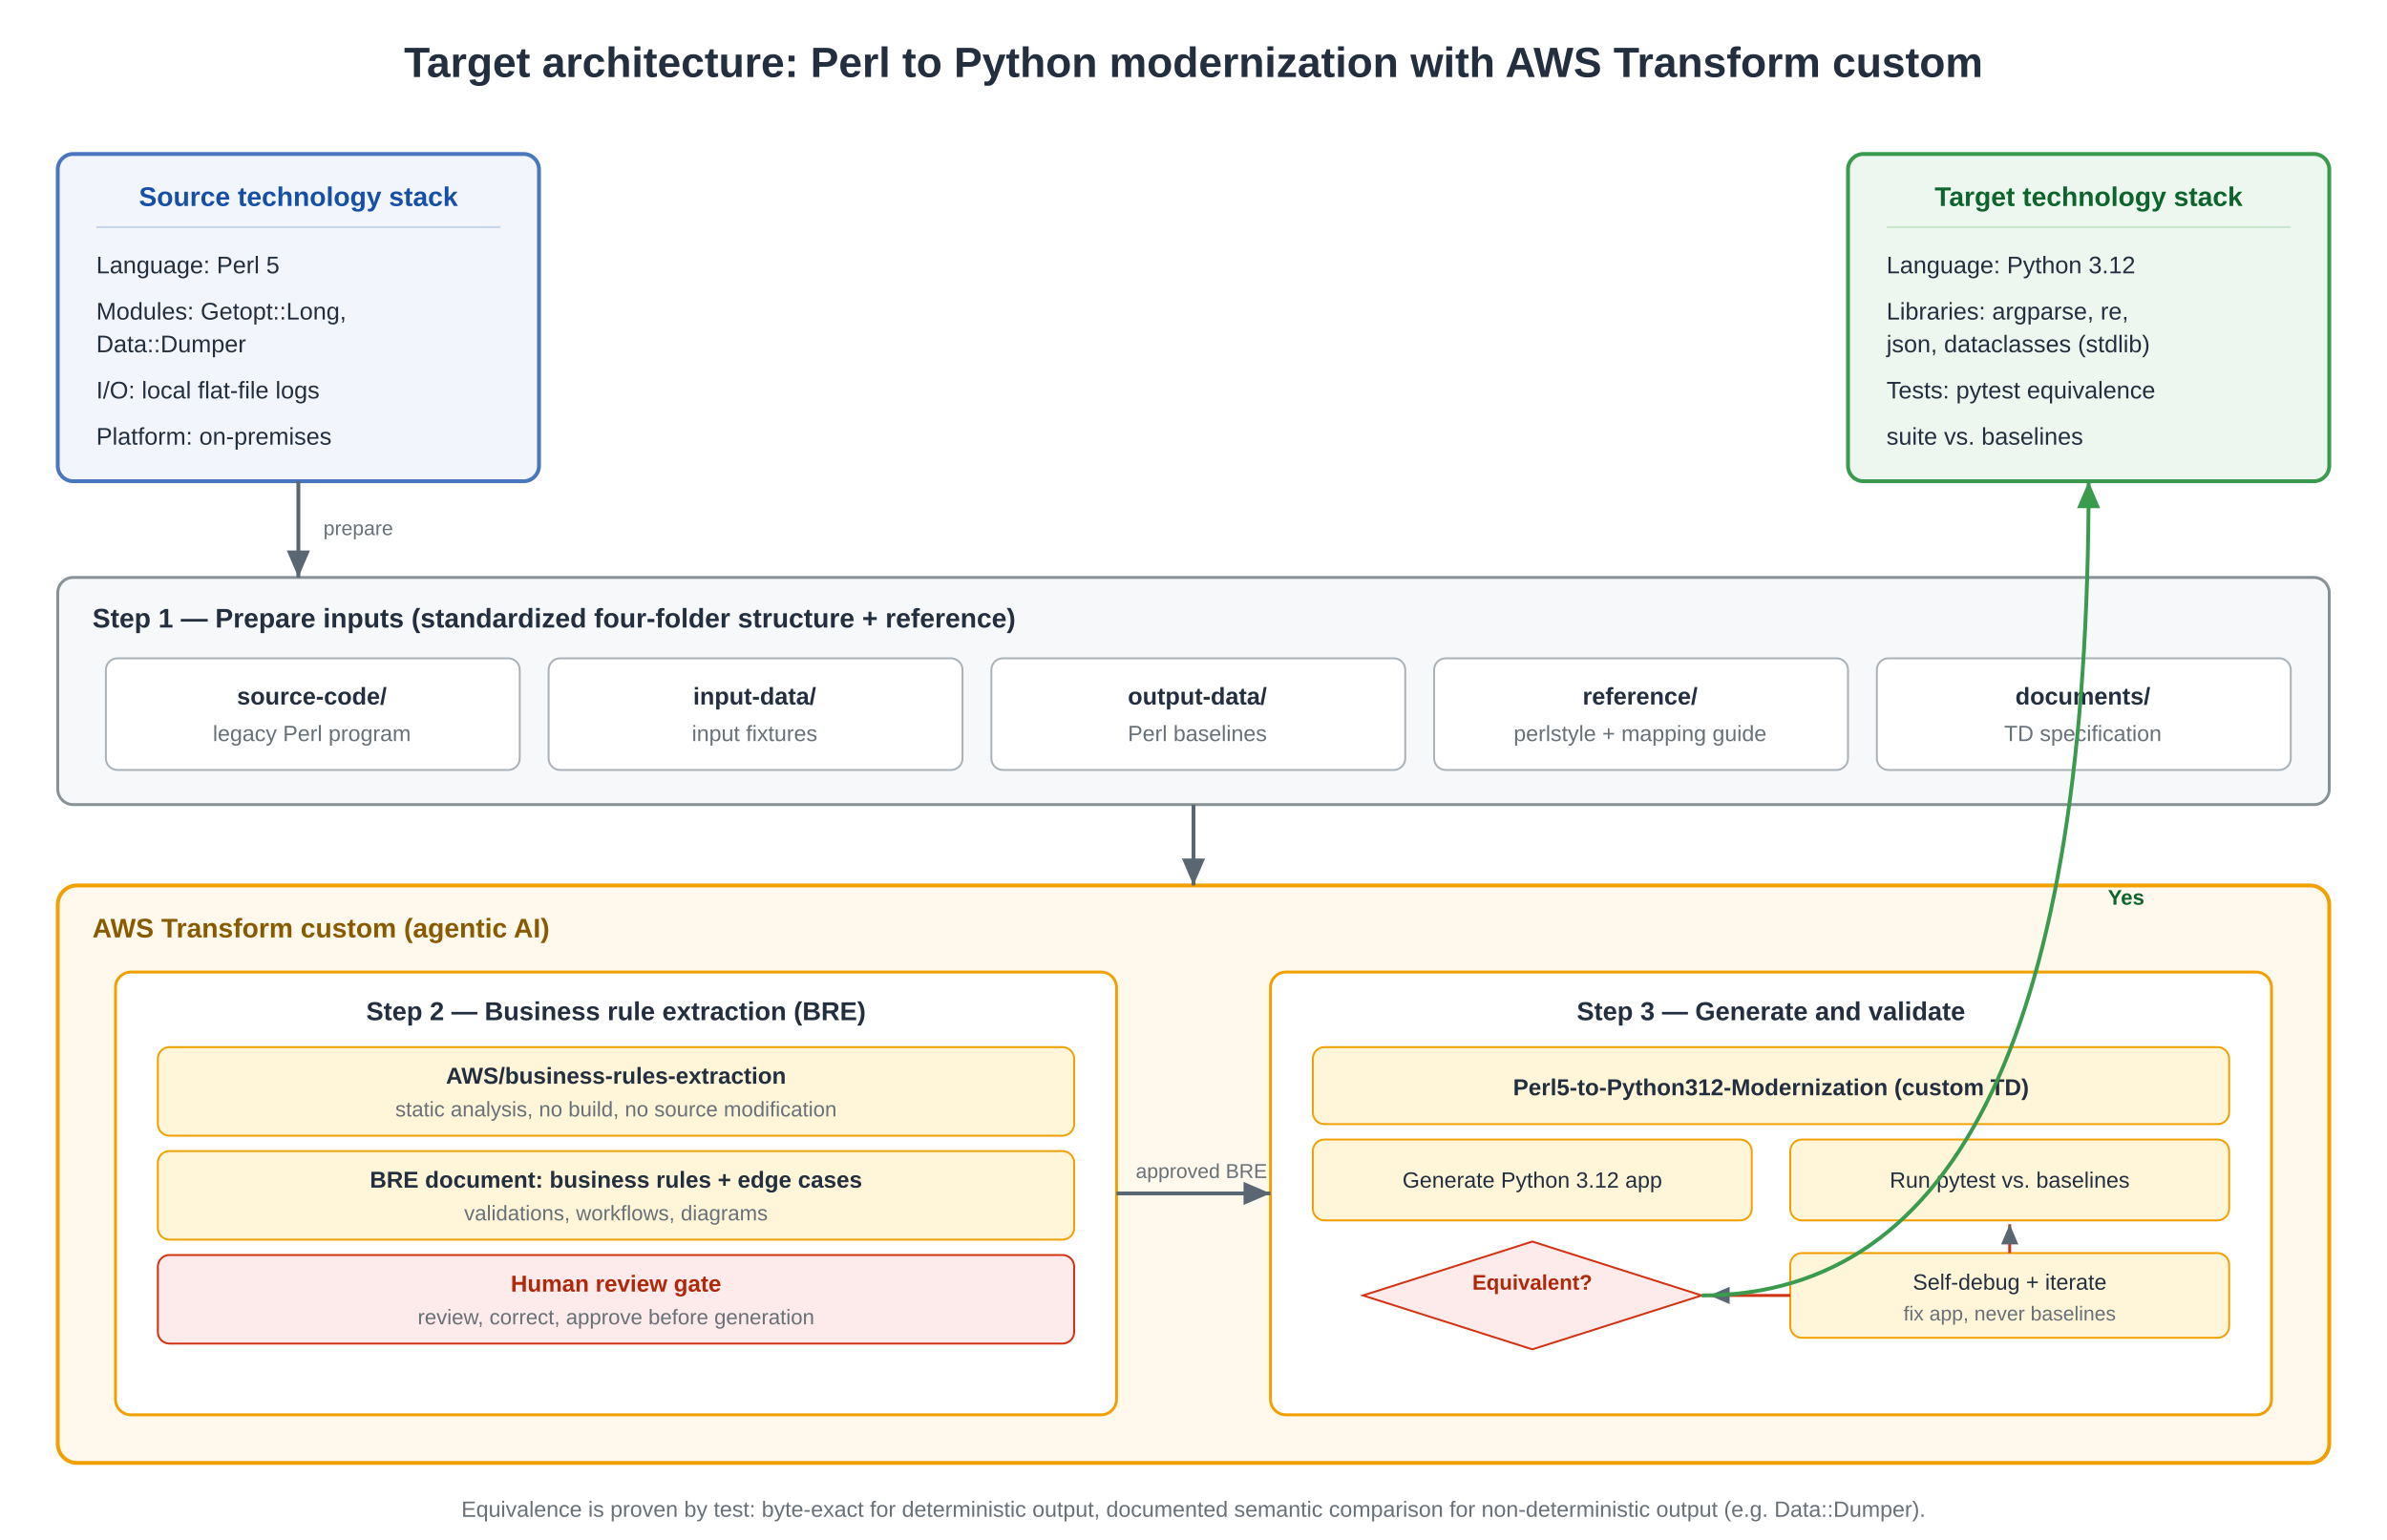
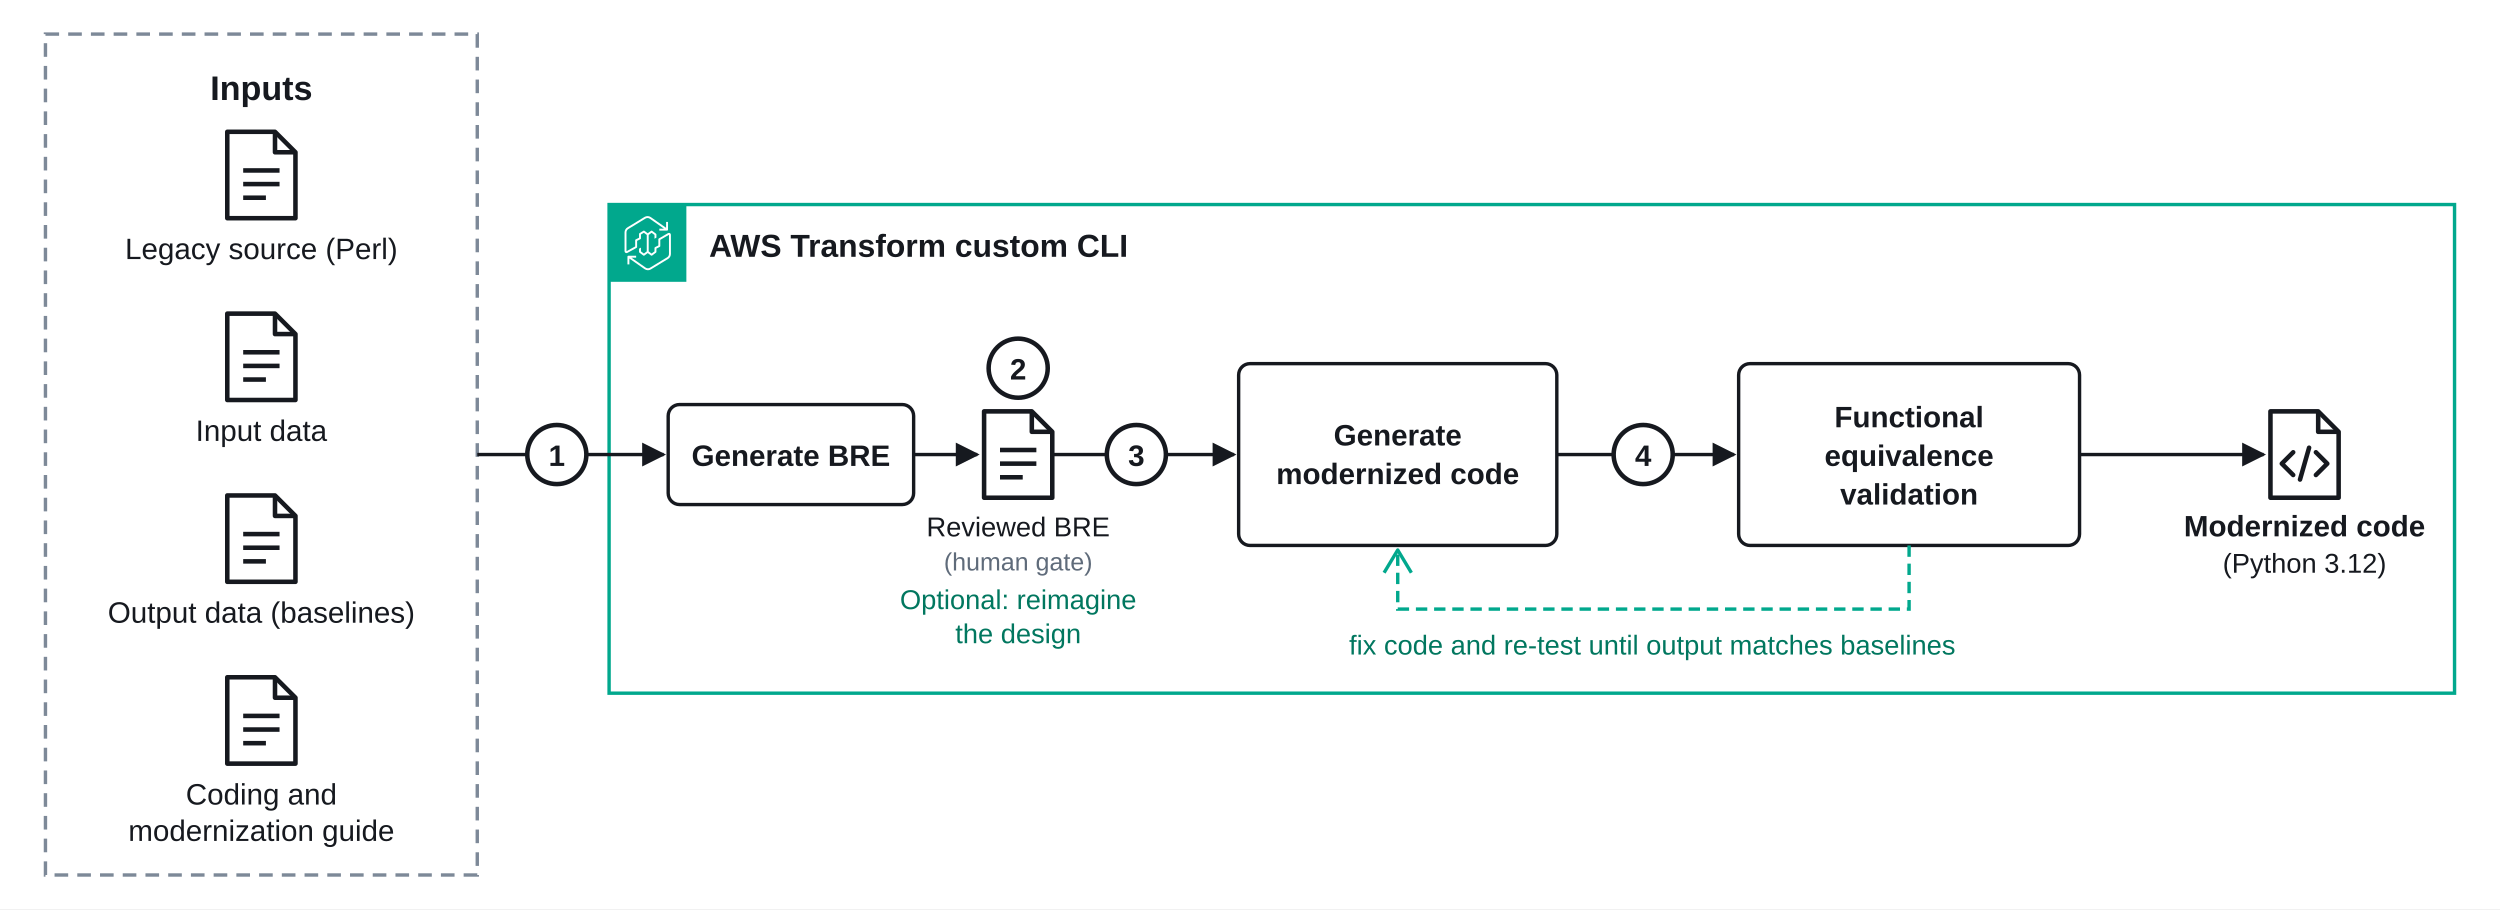
- <svg xmlns="http://www.w3.org/2000/svg" width="1240" height="800" viewBox="0 0 1240 800" font-family="Arial, Helvetica, sans-serif">
-   <rect width="1240" height="800" fill="#ffffff" />
-   <text x="620" y="40" text-anchor="middle" font-size="22" font-weight="bold" fill="#232f3e">Target architecture: Perl to Python modernization with AWS Transform custom</text>
-   <rect x="30" y="80" width="250" height="170" rx="8" fill="#f2f6fc" stroke="#4a76bd" stroke-width="2" />
-   <text x="155" y="107" text-anchor="middle" font-size="14" font-weight="bold" fill="#174ea6">Source technology stack</text>
-   <line x1="50" y1="118" x2="260" y2="118" stroke="#c4d4ea" />
-   <text x="50" y="142" font-size="12.5" fill="#232f3e">Language: Perl 5</text>
-   <text x="50" y="166" font-size="12.5" fill="#232f3e">Modules: Getopt::Long,</text>
-   <text x="50" y="183" font-size="12.5" fill="#232f3e">Data::Dumper</text>
-   <text x="50" y="207" font-size="12.5" fill="#232f3e">I/O: local flat-file logs</text>
-   <text x="50" y="231" font-size="12.5" fill="#232f3e">Platform: on-premises</text>
-   <rect x="960" y="80" width="250" height="170" rx="8" fill="#eef7ef" stroke="#3a9b4e" stroke-width="2" />
-   <text x="1085" y="107" text-anchor="middle" font-size="14" font-weight="bold" fill="#0d652d">Target technology stack</text>
-   <line x1="980" y1="118" x2="1190" y2="118" stroke="#c4e6cb" />
-   <text x="980" y="142" font-size="12.5" fill="#232f3e">Language: Python 3.12</text>
-   <text x="980" y="166" font-size="12.5" fill="#232f3e">Libraries: argparse, re,</text>
-   <text x="980" y="183" font-size="12.5" fill="#232f3e">json, dataclasses (stdlib)</text>
-   <text x="980" y="207" font-size="12.5" fill="#232f3e">Tests: pytest equivalence</text>
-   <text x="980" y="231" font-size="12.5" fill="#232f3e">suite vs. baselines</text>
-   <rect x="30" y="300" width="1180" height="118" rx="8" fill="#f7f8fa" stroke="#879196" stroke-width="1.5" />
-   <text x="48" y="326" font-size="14" font-weight="bold" fill="#232f3e">Step 1 — Prepare inputs (standardized four-folder structure + reference)</text>
-   <rect x="55" y="342" width="215" height="58" rx="6" fill="#ffffff" stroke="#aab2b7" />
-   <text x="162" y="366" text-anchor="middle" font-size="12.5" font-weight="bold" fill="#232f3e">source-code/</text>
-   <text x="162" y="385" text-anchor="middle" font-size="11.5" fill="#687078">legacy Perl program</text>
-   <rect x="285" y="342" width="215" height="58" rx="6" fill="#ffffff" stroke="#aab2b7" />
-   <text x="392" y="366" text-anchor="middle" font-size="12.5" font-weight="bold" fill="#232f3e">input-data/</text>
-   <text x="392" y="385" text-anchor="middle" font-size="11.5" fill="#687078">input fixtures</text>
-   <rect x="515" y="342" width="215" height="58" rx="6" fill="#ffffff" stroke="#aab2b7" />
-   <text x="622" y="366" text-anchor="middle" font-size="12.5" font-weight="bold" fill="#232f3e">output-data/</text>
-   <text x="622" y="385" text-anchor="middle" font-size="11.5" fill="#687078">Perl baselines</text>
-   <rect x="745" y="342" width="215" height="58" rx="6" fill="#ffffff" stroke="#aab2b7" />
-   <text x="852" y="366" text-anchor="middle" font-size="12.5" font-weight="bold" fill="#232f3e">reference/</text>
-   <text x="852" y="385" text-anchor="middle" font-size="11.5" fill="#687078">perlstyle + mapping guide</text>
-   <rect x="975" y="342" width="215" height="58" rx="6" fill="#ffffff" stroke="#aab2b7" />
-   <text x="1082" y="366" text-anchor="middle" font-size="12.5" font-weight="bold" fill="#232f3e">documents/</text>
-   <text x="1082" y="385" text-anchor="middle" font-size="11.5" fill="#687078">TD specification</text>
-   <rect x="30" y="460" width="1180" height="300" rx="10" fill="#fef9ec" stroke="#f0a000" stroke-width="2" />
-   <text x="48" y="487" font-size="14" font-weight="bold" fill="#8a5a00">AWS Transform custom (agentic AI)</text>
-   <rect x="60" y="505" width="520" height="230" rx="8" fill="#ffffff" stroke="#f0a000" stroke-width="1.5" />
-   <text x="320" y="530" text-anchor="middle" font-size="13.5" font-weight="bold" fill="#232f3e">Step 2 — Business rule extraction (BRE)</text>
-   <rect x="82" y="544" width="476" height="46" rx="6" fill="#fff6da" stroke="#f0a000" />
-   <text x="320" y="563" text-anchor="middle" font-size="12" font-weight="bold" fill="#232f3e">AWS/business-rules-extraction</text>
-   <text x="320" y="580" text-anchor="middle" font-size="11" fill="#687078">static analysis, no build, no source modification</text>
-   <rect x="82" y="598" width="476" height="46" rx="6" fill="#fff6da" stroke="#f0a000" />
-   <text x="320" y="617" text-anchor="middle" font-size="12" font-weight="bold" fill="#232f3e">BRE document: business rules + edge cases</text>
-   <text x="320" y="634" text-anchor="middle" font-size="11" fill="#687078">validations, workflows, diagrams</text>
-   <rect x="82" y="652" width="476" height="46" rx="6" fill="#fdeaea" stroke="#d13212" />
-   <text x="320" y="671" text-anchor="middle" font-size="12" font-weight="bold" fill="#b0280a">Human review gate</text>
-   <text x="320" y="688" text-anchor="middle" font-size="11" fill="#687078">review, correct, approve before generation</text>
-   <rect x="660" y="505" width="520" height="230" rx="8" fill="#ffffff" stroke="#f0a000" stroke-width="1.5" />
-   <text x="920" y="530" text-anchor="middle" font-size="13.5" font-weight="bold" fill="#232f3e">Step 3 — Generate and validate</text>
-   <rect x="682" y="544" width="476" height="40" rx="6" fill="#fff6da" stroke="#f0a000" />
-   <text x="920" y="569" text-anchor="middle" font-size="12" font-weight="bold" fill="#232f3e">Perl5-to-Python312-Modernization (custom TD)</text>
-   <rect x="682" y="592" width="228" height="42" rx="6" fill="#fff6da" stroke="#f0a000" />
-   <text x="796" y="617" text-anchor="middle" font-size="11.5" fill="#232f3e">Generate Python 3.12 app</text>
-   <rect x="930" y="592" width="228" height="42" rx="6" fill="#fff6da" stroke="#f0a000" />
-   <text x="1044" y="617" text-anchor="middle" font-size="11.5" fill="#232f3e">Run pytest vs. baselines</text>
-   <polygon points="796,645 884,673 796,701 708,673" fill="#fdeaea" stroke="#d13212" />
-   <text x="796" y="670" text-anchor="middle" font-size="11" font-weight="bold" fill="#b0280a">Equivalent?</text>
-   <rect x="930" y="651" width="228" height="44" rx="6" fill="#fff6da" stroke="#f0a000" />
-   <text x="1044" y="670" text-anchor="middle" font-size="11.5" fill="#232f3e">Self-debug + iterate</text>
-   <text x="1044" y="686" text-anchor="middle" font-size="10.5" fill="#687078">fix app, never baselines</text>
-   <path d="M930 673 L888 673" stroke="#d13212" stroke-width="1.5" fill="none" marker-end="url(#ar)" />
-   <path d="M1044 651 L1044 636" stroke="#d13212" stroke-width="1.5" fill="none" marker-end="url(#ar)" />
+ <svg xmlns="http://www.w3.org/2000/svg" width="1100" height="400" viewBox="0 0 1100 400" font-family="'Amazon Ember', 'Segoe UI', Arial, sans-serif">
  <defs>
-     <marker id="ar" markerWidth="9" markerHeight="9" refX="7" refY="3" orient="auto">
-       <path d="M0,0 L7,3 L0,6 Z" fill="#5a6672" />
+     <marker id="ah" viewBox="0 0 10 10" refX="9" refY="5" markerWidth="7" markerHeight="7" orient="auto">
+       <path d="M0,0 L10,5 L0,10 z" fill="#16191f" />
    </marker>
-     <marker id="arg" markerWidth="9" markerHeight="9" refX="7" refY="3" orient="auto">
-       <path d="M0,0 L7,3 L0,6 Z" fill="#3a9b4e" />
-     </marker>
+     <g id="doc">
+       <path d="M0,0 H21 L30,9 V38 H0 Z" fill="#ffffff" stroke="#16191f" stroke-width="2" stroke-linejoin="round" />
+       <path d="M21,0 V9 H30" fill="none" stroke="#16191f" stroke-width="2" stroke-linejoin="round" />
+       <line x1="7" y1="17" x2="23" y2="17" stroke="#16191f" stroke-width="2" />
+       <line x1="7" y1="23" x2="23" y2="23" stroke="#16191f" stroke-width="2" />
+       <line x1="7" y1="29" x2="17" y2="29" stroke="#16191f" stroke-width="2" />
+     </g>
+     <g id="code">
+       <path d="M0,0 H21 L30,9 V38 H0 Z" fill="#ffffff" stroke="#16191f" stroke-width="2" stroke-linejoin="round" />
+       <path d="M21,0 V9 H30" fill="none" stroke="#16191f" stroke-width="2" stroke-linejoin="round" />
+       <path d="M10,18 L5,23 L10,28 M20,18 L25,23 L20,28 M17,16 L13,30" fill="none" stroke="#16191f" stroke-width="2" stroke-linecap="round" stroke-linejoin="round" />
+     </g>
+     <g id="aws-transform-icon">
+       <rect width="80" height="80" fill="#01A88D" />
+       <path fill="#ffffff" d="M62.996 29.569C62.366 29.207 61.618 29.21 60.992 29.576L51.496 35.117C51.188 35.296 51 35.626 51 35.981V42.363L47.553 44.086C47.214 44.256 47 44.602 47 44.981V48.481L44 50.731L41 48.481V31.48L44 29.231L47 31.481V35.381L49 34.231V30.981C49 30.666 48.852 30.37 48.6 30.181L44.6 27.181C44.244 26.915 43.756 26.915 43.4 27.181L40 29.731L36.6 27.181C36.27 26.932 35.821 26.914 35.47 27.133L31.47 29.633C31.178 29.816 31 30.136 31 30.481V34.363L27.553 36.086C27.214 36.256 27 36.602 27 36.981V43.387L18 48.296V28.791C18 27.405 18.736 26.095 19.92 25.374L37.728 14.534C39.086 13.707 40.804 13.764 42.103 14.674L56.828 24.981H52V26.981H60C60.553 26.981 61 26.533 61 25.981V17.981H59V24.06L43.25 13.035C41.299 11.669 38.724 11.587 36.689 12.826L18.881 23.666C17.104 24.748 16 26.711 16 28.791V48.296C16 49.009 16.366 49.652 16.979 50.016C17.296 50.205 17.648 50.299 17.999 50.299C18.327 50.299 18.655 50.217 18.957 50.052L28.479 44.859C28.8 44.684 29 44.347 29 43.981V37.599L32.447 35.876C32.786 35.706 33 35.36 33 34.981V31.035L35.948 29.192L39 31.48V48.481L36 50.731L33 48.481V44.581L31 45.681V48.981C31 49.296 31.148 49.592 31.4 49.781L35.4 52.781C35.756 53.047 36.244 53.047 36.6 52.781L40 50.231L43.4 52.781C43.756 53.047 44.244 53.047 44.6 52.781L48.6 49.781C48.852 49.592 49 49.296 49 48.981V45.599L52.447 43.876C52.786 43.706 53 43.36 53 42.981V36.555L62 31.304V51.171C62 52.557 61.264 53.867 60.08 54.588L42.272 65.428C40.913 66.253 39.196 66.198 37.897 65.288L23.172 54.981H28V52.981H20C19.447 52.981 19 53.429 19 53.981V61.981H21V55.902L36.75 66.927C37.78 67.648 38.984 68.011 40.191 68.011C41.27 68.011 42.351 67.721 43.31 67.136L61.119 56.296C62.897 55.214 64 53.251 64 51.171V31.304C64 30.579 63.625 29.93 62.996 29.569Z" />
+     </g>
+     <g id="step">
+       <circle r="13" fill="#ffffff" stroke="#16191f" stroke-width="2" />
+     </g>
  </defs>
-   <path d="M155 250 L155 300" stroke="#5a6672" stroke-width="2" marker-end="url(#ar)" />
-   <text x="168" y="278" font-size="10.5" fill="#687078">prepare</text>
-   <path d="M620 418 L620 460" stroke="#5a6672" stroke-width="2" marker-end="url(#ar)" />
-   <path d="M580 620 L660 620" stroke="#5a6672" stroke-width="2" marker-end="url(#ar)" />
-   <text x="590" y="612" font-size="10.5" fill="#687078">approved BRE</text>
-   <path d="M884 673 Q1085 673 1085 250" stroke="#3a9b4e" stroke-width="2" fill="none" marker-end="url(#arg)" />
-   <text x="1095" y="470" font-size="11" font-weight="bold" fill="#0d652d">Yes</text>
-   <text x="620" y="788" text-anchor="middle" font-size="11.5" fill="#687078">Equivalence is proven by test: byte-exact for deterministic output, documented semantic comparison for non-deterministic output (e.g. Data::Dumper).</text>
+   <rect width="1100" height="400" fill="#ffffff" />
+   <rect x="20" y="15" width="190" height="370" fill="none" stroke="#7d8998" stroke-width="1.5" stroke-dasharray="6 4" />
+   <text x="115" y="44" text-anchor="middle" font-size="15" font-weight="700" fill="#16191f">Inputs</text>
+   <use href="#doc" x="100" y="58" />
+   <text x="115" y="114" text-anchor="middle" font-size="13" fill="#16191f">Legacy source (Perl)</text>
+   <use href="#doc" x="100" y="138" />
+   <text x="115" y="194" text-anchor="middle" font-size="13" fill="#16191f">Input data</text>
+   <use href="#doc" x="100" y="218" />
+   <text x="115" y="274" text-anchor="middle" font-size="13" fill="#16191f">Output data (baselines)</text>
+   <use href="#doc" x="100" y="298" />
+   <text x="115" y="354" text-anchor="middle" font-size="13" fill="#16191f">Coding and</text>
+   <text x="115" y="370" text-anchor="middle" font-size="13" fill="#16191f">modernization guide</text>
+   <rect x="268" y="90" width="812" height="215" fill="none" stroke="#01a88d" stroke-width="1.5" />
+   <g transform="translate(268,90) scale(0.425)">
+     <use href="#aws-transform-icon" />
+   </g>
+   <text x="312" y="113" font-size="14" font-weight="700" fill="#16191f">AWS Transform custom CLI</text>
+   <line x1="210" y1="200" x2="232" y2="200" stroke="#16191f" stroke-width="1.5" />
+   <use href="#step" x="245" y="200" />
+   <text x="245" y="205" text-anchor="middle" font-size="13" font-weight="700" fill="#16191f">1</text>
+   <line x1="258" y1="200" x2="292" y2="200" stroke="#16191f" stroke-width="1.5" marker-end="url(#ah)" />
+   <rect x="294" y="178" width="108" height="44" rx="5" fill="#ffffff" stroke="#16191f" stroke-width="1.5" />
+   <text x="348" y="205" text-anchor="middle" font-size="13" font-weight="700" fill="#16191f">Generate BRE</text>
+   <use href="#step" x="448" y="162" />
+   <text x="448" y="167" text-anchor="middle" font-size="13" font-weight="700" fill="#16191f">2</text>
+   <line x1="402" y1="200" x2="430" y2="200" stroke="#16191f" stroke-width="1.5" marker-end="url(#ah)" />
+   <use href="#doc" x="433" y="181" />
+   <text x="448" y="236" text-anchor="middle" font-size="12" fill="#16191f">Reviewed BRE</text>
+   <text x="448" y="251" text-anchor="middle" font-size="11" fill="#5f6b7a">(human gate)</text>
+   <text x="448" y="268" text-anchor="middle" font-size="12" fill="#01775f">Optional: reimagine</text>
+   <text x="448" y="283" text-anchor="middle" font-size="12" fill="#01775f">the design</text>
+   <line x1="463" y1="200" x2="487" y2="200" stroke="#16191f" stroke-width="1.5" />
+   <use href="#step" x="500" y="200" />
+   <text x="500" y="205" text-anchor="middle" font-size="13" font-weight="700" fill="#16191f">3</text>
+   <line x1="513" y1="200" x2="543" y2="200" stroke="#16191f" stroke-width="1.5" marker-end="url(#ah)" />
+   <rect x="545" y="160" width="140" height="80" rx="5" fill="#ffffff" stroke="#16191f" stroke-width="1.5" />
+   <text x="615" y="196" text-anchor="middle" font-size="13" font-weight="700" fill="#16191f">Generate</text>
+   <text x="615" y="213" text-anchor="middle" font-size="13" font-weight="700" fill="#16191f">modernized code</text>
+   <line x1="685" y1="200" x2="710" y2="200" stroke="#16191f" stroke-width="1.5" />
+   <use href="#step" x="723" y="200" />
+   <text x="723" y="205" text-anchor="middle" font-size="13" font-weight="700" fill="#16191f">4</text>
+   <line x1="736" y1="200" x2="763" y2="200" stroke="#16191f" stroke-width="1.5" marker-end="url(#ah)" />
+   <rect x="765" y="160" width="150" height="80" rx="5" fill="#ffffff" stroke="#16191f" stroke-width="1.5" />
+   <text x="840" y="188" text-anchor="middle" font-size="13" font-weight="700" fill="#16191f">Functional</text>
+   <text x="840" y="205" text-anchor="middle" font-size="13" font-weight="700" fill="#16191f">equivalence</text>
+   <text x="840" y="222" text-anchor="middle" font-size="13" font-weight="700" fill="#16191f">validation</text>
+   <path d="M840,240 V268 H615 V244" fill="none" stroke="#01a88d" stroke-width="1.5" stroke-dasharray="5 3" />
+   <path d="M609,252 L615,242 L621,252" fill="none" stroke="#01a88d" stroke-width="1.5" stroke-linejoin="round" />
+   <text x="727" y="288" text-anchor="middle" font-size="12" fill="#01775f">fix code and re-test until output matches baselines</text>
+   <line x1="915" y1="200" x2="996" y2="200" stroke="#16191f" stroke-width="1.5" marker-end="url(#ah)" />
+   <use href="#code" x="999" y="181" />
+   <text x="1014" y="236" text-anchor="middle" font-size="13" font-weight="700" fill="#16191f">Modernized code</text>
+   <text x="1014" y="252" text-anchor="middle" font-size="12" fill="#16191f">(Python 3.12)</text>
</svg>
